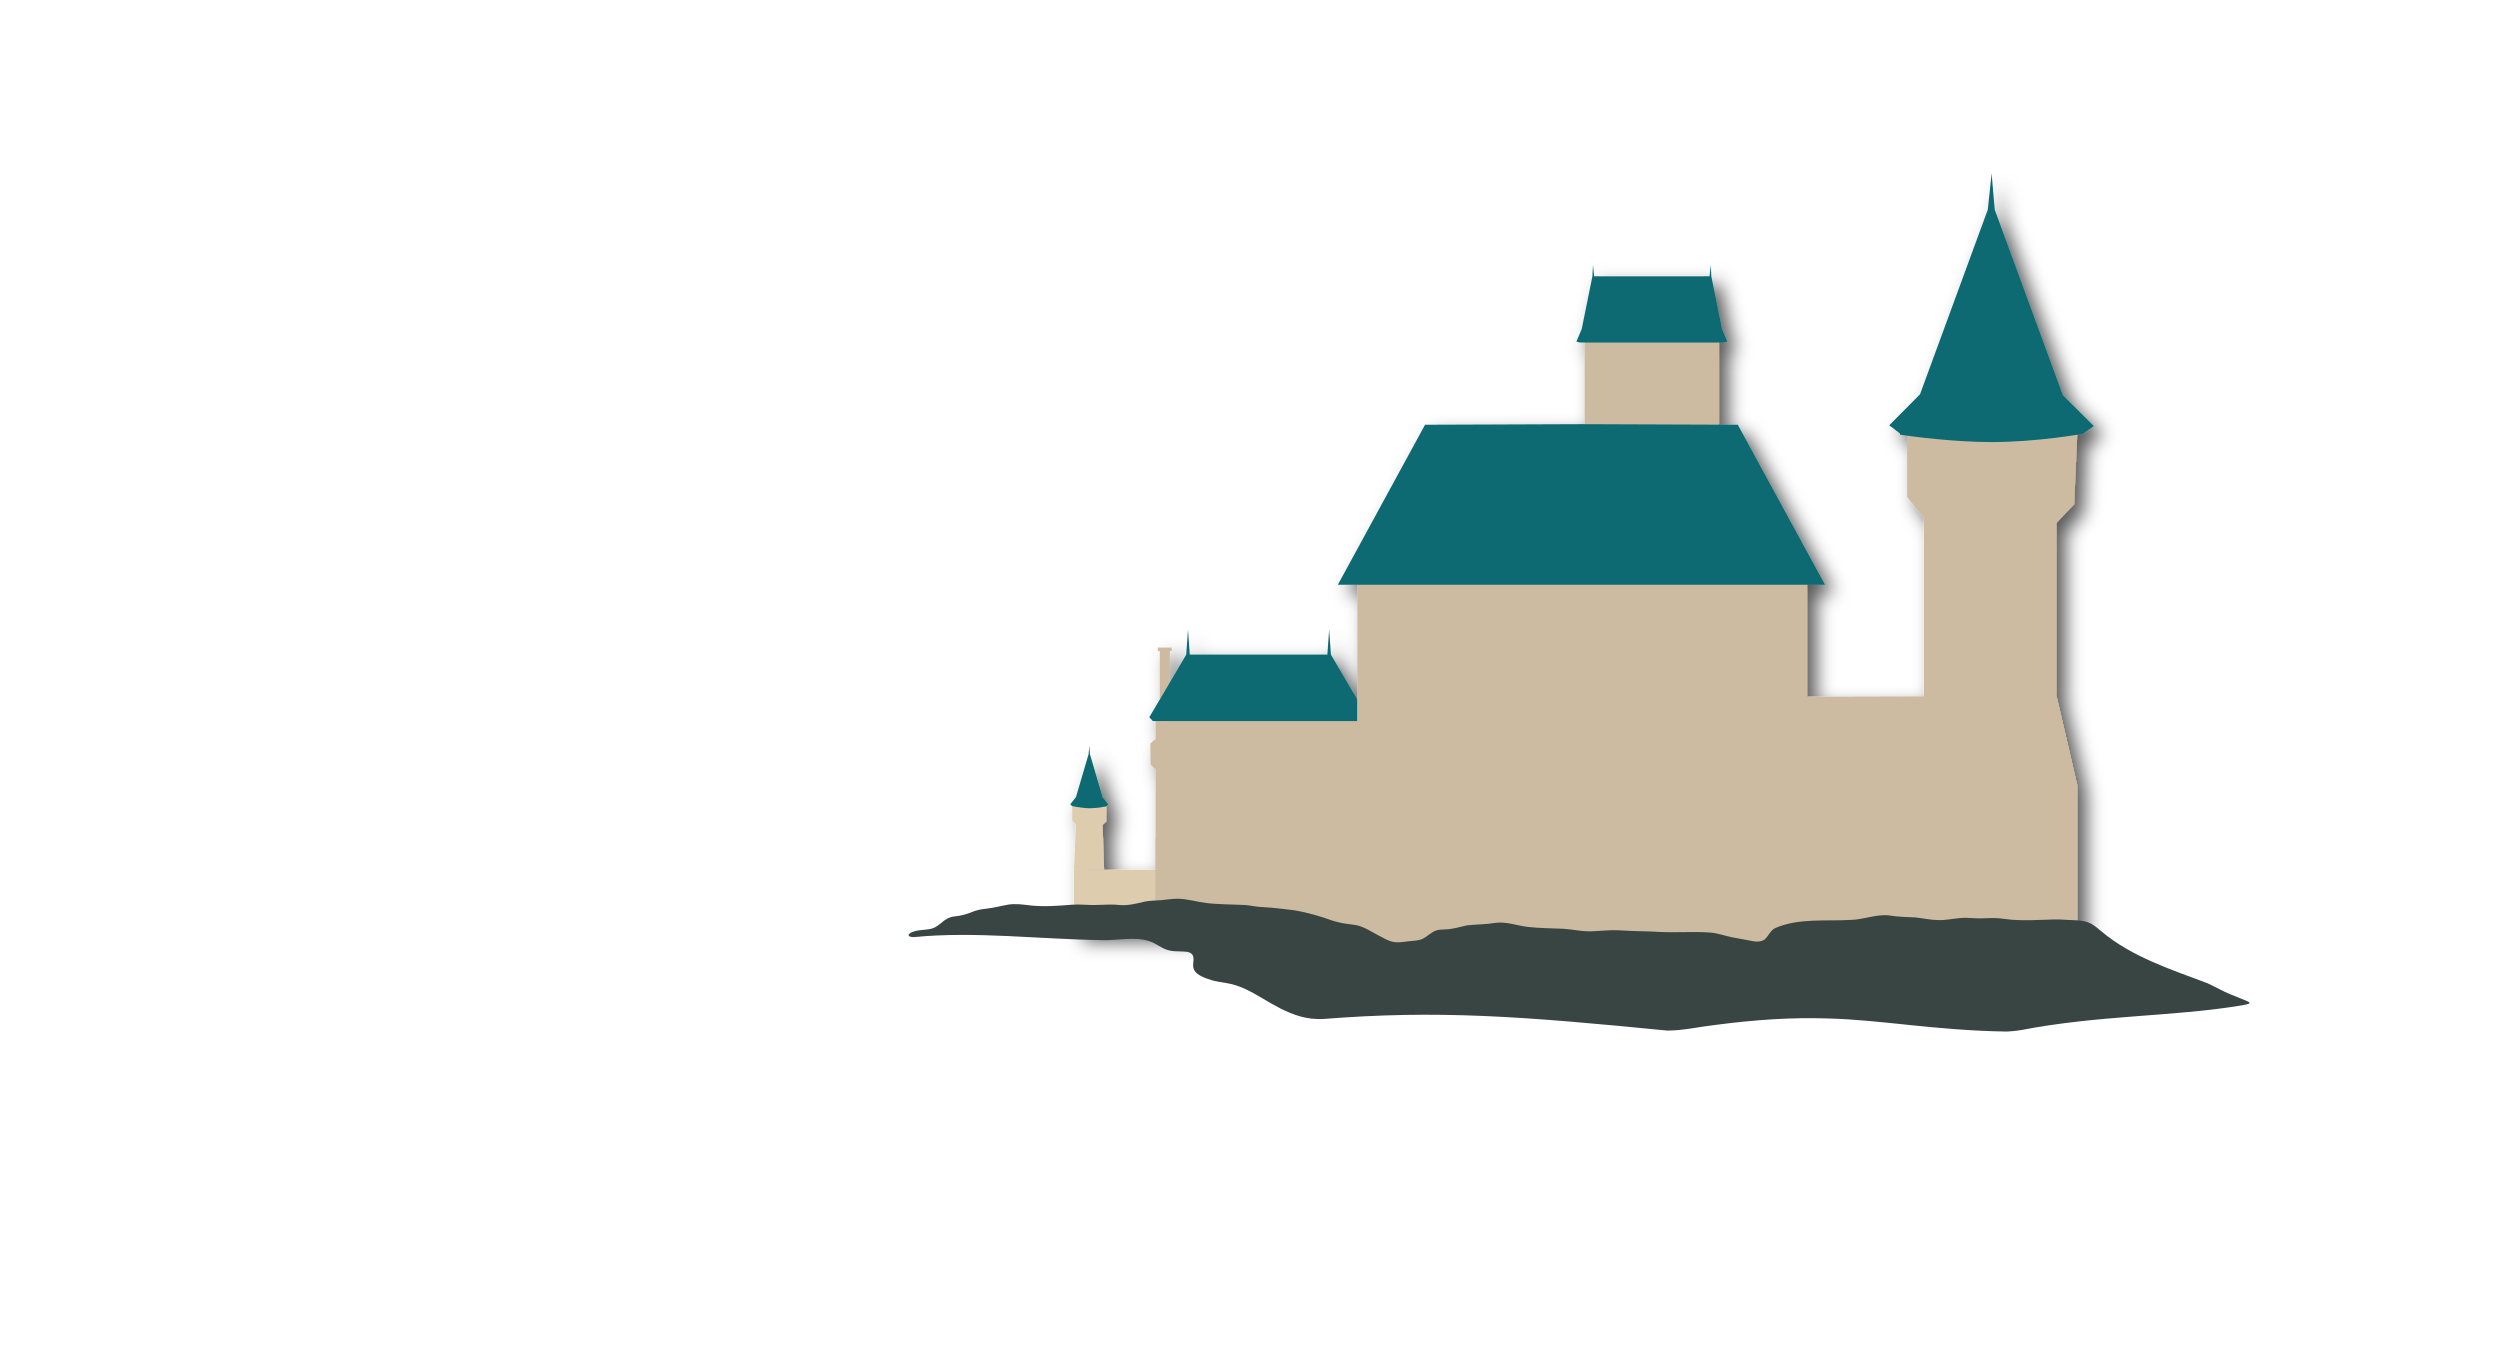
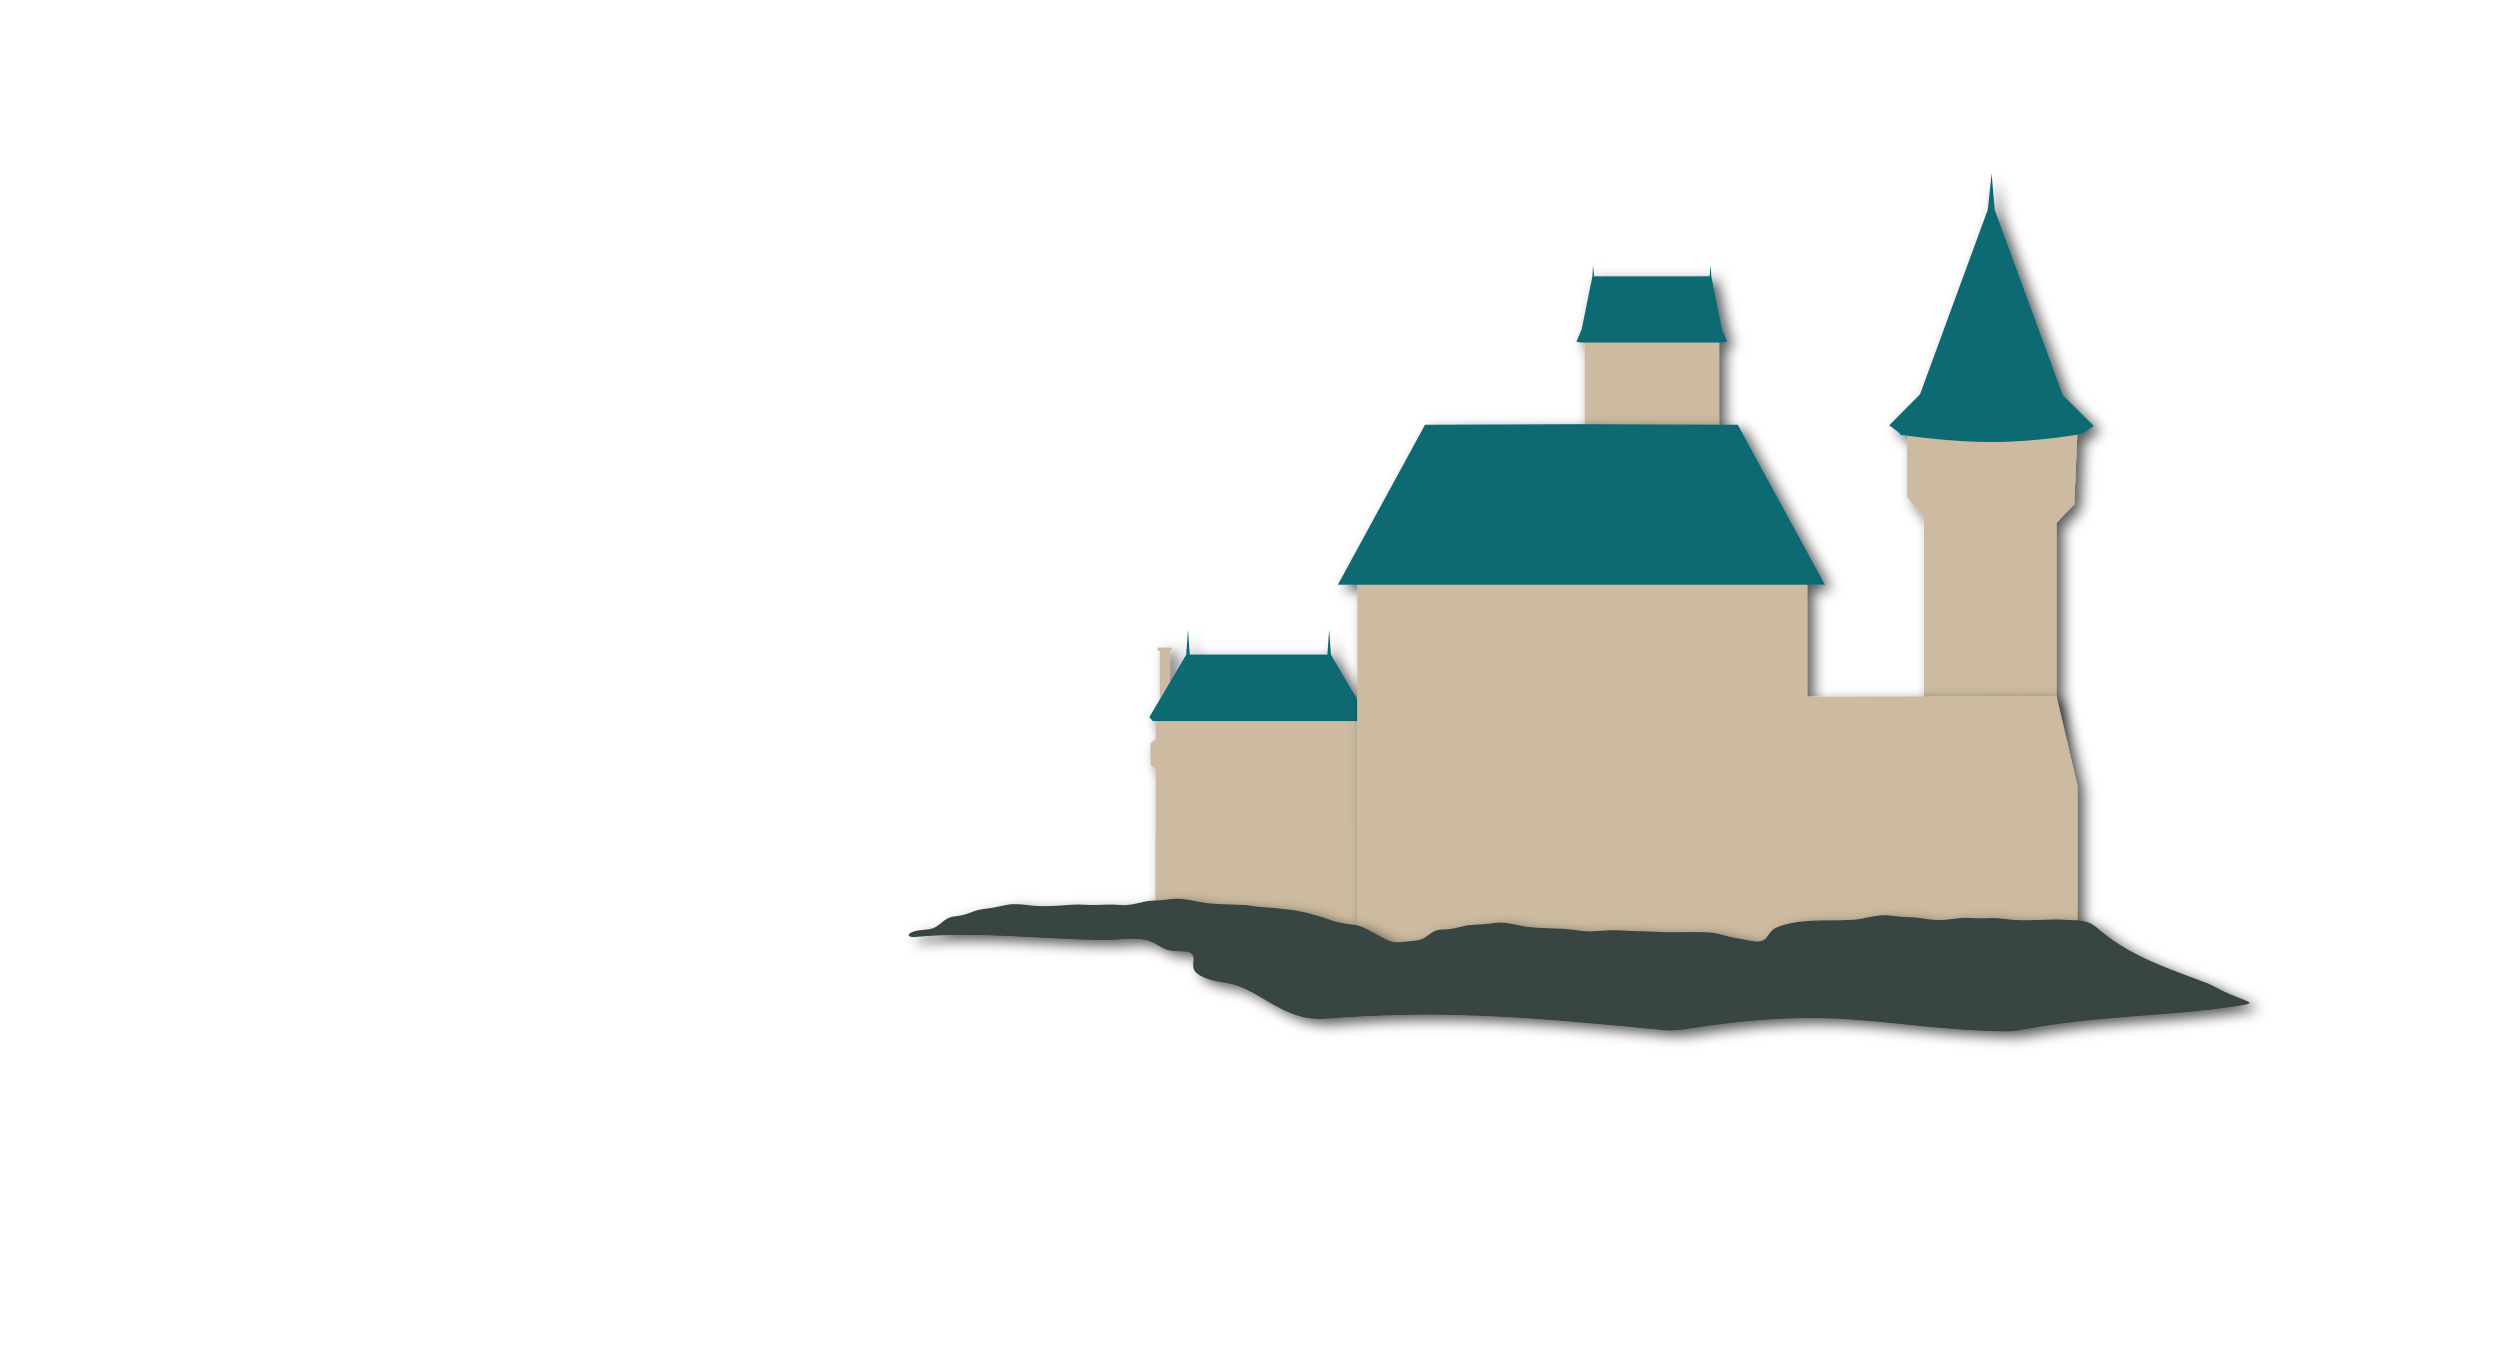
- <svg xmlns="http://www.w3.org/2000/svg" id="Layer_1" data-name="Layer 1" viewBox="0 0 1901.65 1030.96">
+ <svg xmlns="http://www.w3.org/2000/svg" id="Layer_1" version="1.1" viewBox="0 0 1901.65 1030.96">
  <defs>
    <style>
-       .cls-1, .cls-2 {
+       .st0 {
+         fill: #deccae;
+       }
+ 
+       .st1 {
+         filter: url(#drop-shadow-2);
+       }
+ 
+       .st2, .st3 {
+         fill-rule: evenodd;
+       }
+ 
+       .st2, .st4 {
+         fill: #ccbba0;
+       }
+ 
+       .st5 {
+         filter: url(#drop-shadow-5);
+       }
+ 
+       .st3, .st6 {
        fill: #096b72;
      }

-       .cls-3 {
-         fill: #394543;
+       .st7 {
+         filter: url(#drop-shadow-4);
      }

-       .cls-4 {
-         fill: #deccae;
-       }
- 
-       .cls-5 {
+       .st8 {
        filter: url(#drop-shadow-1);
      }

-       .cls-6, .cls-7 {
-         fill: #ccbba0;
+       .st9 {
+         filter: url(#drop-shadow-3);
      }

-       .cls-7, .cls-2 {
-         fill-rule: evenodd;
+       .st10 {
+         fill: #394543;
+         filter: url(#drop-shadow-6);
      }
    </style>
-     <filter id="drop-shadow-1" x="799.66" y="117.07" width="822" height="631" filterUnits="userSpaceOnUse">
+     <filter id="drop-shadow-1" x="799.66" y="117.07" width="822" height="631">
      <feOffset dx="7" dy="7" />
      <feGaussianBlur result="blur" stdDeviation="7" />
      <feFlood flood-color="#000" flood-opacity=".65" />
      <feComposite in2="blur" operator="in" />
      <feComposite in="SourceGraphic" />
    </filter>
+     <filter id="drop-shadow-2" x="1427" y="119.96" width="186" height="507" filterUnits="userSpaceOnUse">
+       <feOffset dx="5" dy="4" />
+       <feGaussianBlur result="blur" stdDeviation="5" />
+       <feFlood flood-color="#000" flood-opacity=".65" />
+       <feComposite in2="blur" operator="in" />
+       <feComposite in="SourceGraphic" />
+     </filter>
+     <filter id="drop-shadow-3" x="864" y="466.96" width="197" height="262" filterUnits="userSpaceOnUse">
+       <feOffset dx="5" dy="4" />
+       <feGaussianBlur result="blur1" stdDeviation="5" />
+       <feFlood flood-color="#000" flood-opacity=".65" />
+       <feComposite in2="blur1" operator="in" />
+       <feComposite in="SourceGraphic" />
+     </filter>
+     <filter id="drop-shadow-4" x="1189" y="189.96" width="145" height="213" filterUnits="userSpaceOnUse">
+       <feOffset dx="5" dy="4" />
+       <feGaussianBlur result="blur2" stdDeviation="5" />
+       <feFlood flood-color="#000" flood-opacity=".65" />
+       <feComposite in2="blur2" operator="in" />
+       <feComposite in="SourceGraphic" />
+     </filter>
+     <filter id="drop-shadow-5" x="1007" y="310.96" width="594" height="428" filterUnits="userSpaceOnUse">
+       <feOffset dx="5" dy="4" />
+       <feGaussianBlur result="blur3" stdDeviation="5" />
+       <feFlood flood-color="#000" flood-opacity=".65" />
+       <feComposite in2="blur3" operator="in" />
+       <feComposite in="SourceGraphic" />
+     </filter>
+     <filter id="drop-shadow-6" x="682" y="671.96" width="1051" height="132" filterUnits="userSpaceOnUse">
+       <feOffset dx="6" dy="4" />
+       <feGaussianBlur result="blur4" stdDeviation="5" />
+       <feFlood flood-color="#000" flood-opacity=".65" />
+       <feComposite in2="blur4" operator="in" />
+       <feComposite in="SourceGraphic" />
+     </filter>
  </defs>
  <g id="castle">
-     <g id="layer_2" data-name="layer 2">
-       <g id="back_castle" data-name="back castle" class="cls-5">
-         <g id="spine_tower" data-name="spine tower">
-           <rect class="cls-4" x="816.93" y="661.66" width="103.84" height="47.4" />
-           <path class="cls-4" d="M841.46,624.86l-2.74,2.47,1.13,34.33h-22.91l.25-5.33,1.28-29.18-2.86-2.74v-11.17s7.6,1.53,13,1.53c6.5,0,12.88-1.46,12.88-1.46l.11-.07-.13,11.62Z" />
-           <path class="cls-1" d="M843.08,611.93l-1.48,1.3-.11.07s-6.39,1.46-12.88,1.46c-5.4,0-13-1.53-13-1.53l-1.51-1.44,4.36-5.49,9.6-32.67.54-6.43c0,.25.45,6.45.45,6.45l9.65,32.8,4.38,5.46Z" />
+     <g id="layer_2">
+       <g id="back_castle">
+         <g id="spine_tower" class="st8">
+           <rect class="st0" x="816.93" y="661.66" width="103.84" height="47.4" />
+           <path class="st0" d="M841.46,624.86l-2.74,2.47,1.13,34.33h-22.91l.25-5.33,1.28-29.18-2.86-2.74v-11.17s7.6,1.53,13,1.53c6.5,0,12.88-1.46,12.88-1.46l.11-.07-.13,11.62h-.01Z" />
+           <path class="st6" d="M843.08,611.93l-1.48,1.3-.11.07s-6.39,1.46-12.88,1.46c-5.4,0-13-1.53-13-1.53l-1.51-1.44,4.36-5.49,9.6-32.67.54-6.43c0,.25.45,6.45.45,6.45l9.65,32.8,4.38,5.46v.02Z" />
        </g>
-         <g id="east_tower" data-name="east tower">
-           <path class="cls-7" d="M1463.48,394.05v135.35l-16.44,70.44s67.85,24.53,133.13-2.07l-15.87-68.37v-131.66l13.46-14.25,2.4-54.58-129.48-2.46v51.63l12.79,15.98Z" />
-           <path class="cls-1" d="M1592.69,324.09l-7.97,5.61-.6.29s-34.29,6.28-69.18,6.28c-28.98,0-61.21-4.35-69.66-5.61v-.87l-.12-.1-8.09-6.19,23.42-23.58,51.55-140.44,2.9-27.64c0,1.06,2.41,27.74,2.41,27.74l51.79,141.02,23.54,23.49Z" />
+         <g id="east_tower" class="st1">
+           <path class="st2" d="M1463.48,394.05v135.35l-16.44,70.44s70.44,14.04,117.94,3.23l-.68-73.67v-131.66l13.46-14.25,2.4-54.58-129.48-2.46v51.63l12.79,15.98h0Z" />
+           <path class="st6" d="M1592.69,324.09l-7.97,5.61-.6.29s-34.29,6.28-69.18,6.28c-28.98,0-61.21-4.35-69.66-5.61v-.87l-.12-.1-8.09-6.19,23.42-23.58,51.55-140.44,2.9-27.64c0,1.06,2.41,27.74,2.41,27.74l51.79,141.02,23.54,23.49h0Z" />
        </g>
-         <g id="west_wing" data-name="west wing">
-           <polygon class="cls-7" points="891.33 492.53 891.33 495.23 889.87 495.23 889.87 519.06 882.17 532.11 882.17 495.23 880.69 495.23 880.69 492.53 891.33 492.53" />
-           <rect class="cls-6" x="879.01" y="637.45" width="154.35" height="71.62" />
-           <polygon class="cls-7" points="1039.59 566.3 1039.74 580.44 1035.67 585.31 1035.67 690.91 879.01 690.91 879.01 585.31 875.15 581.63 875.01 565.56 879.01 562.08 879.01 548.5 1035.67 548.5 1035.67 562.08 1039.59 566.3" />
-           <polygon class="cls-2" points="1040.42 545.53 1038.03 548.5 876.92 548.5 874.24 545.53 882.18 532.11 889.87 519.07 902.32 497.94 903.65 478.87 905 497.94 1009.68 497.94 1011.03 478.87 1012.38 497.94 1024.81 519.07 1032.48 532.11 1040.42 545.53" />
+         <g id="west_wing" class="st9">
+           <polygon class="st2" points="891.33 492.53 891.33 495.23 889.87 495.23 889.87 519.06 882.17 532.11 882.17 495.23 880.69 495.23 880.69 492.53 891.33 492.53" />
+           <rect class="st4" x="879.01" y="637.45" width="154.35" height="71.62" />
+           <polygon class="st2" points="1039.59 566.3 1039.74 580.44 1035.67 585.31 1035.67 690.91 879.01 690.91 879.01 585.31 875.15 581.63 875.01 565.56 879.01 562.08 879.01 548.5 1035.67 548.5 1035.67 562.08 1039.59 566.3" />
+           <polygon class="st3" points="1040.42 545.53 1038.03 548.5 876.92 548.5 874.24 545.53 882.18 532.11 889.87 519.07 902.32 497.94 903.65 478.87 905 497.94 1009.68 497.94 1011.03 478.87 1012.38 497.94 1024.81 519.07 1032.48 532.11 1040.42 545.53" />
        </g>
-         <g id="backmost_tower" data-name="backmost tower">
-           <rect class="cls-6" x="1205.36" y="257.54" width="102.27" height="126.18" />
-           <polygon class="cls-1" points="1313.89 259.83 1311.35 260.53 1201.68 260.53 1199.11 259.83 1203.14 250.36 1211.28 210.13 1211.71 201.58 1212.6 210.13 1216.16 210.17 1296.02 210.17 1300.4 210.13 1301.32 201.58 1301.73 210.13 1309.89 250.36 1313.89 259.83" />
+         <g id="backmost_tower" class="st7">
+           <rect class="st4" x="1205.36" y="257.54" width="102.27" height="126.18" />
+           <polygon class="st6" points="1313.89 259.83 1311.35 260.53 1201.68 260.53 1199.11 259.83 1203.14 250.36 1211.28 210.13 1211.71 201.58 1212.6 210.13 1216.16 210.17 1296.02 210.17 1300.4 210.13 1301.32 201.58 1301.73 210.13 1309.89 250.36 1313.89 259.83" />
        </g>
-         <g id="main_structure" data-name="main structure">
-           <rect class="cls-6" x="1032.48" y="437.03" width="342.16" height="187.62" />
-           <polygon class="cls-7" points="1032.48 719.66 1580.16 719.66 1580.16 597.78 1564.3 529.41 1032.48 530.84 1032.48 719.66" />
-           <polygon class="cls-1" points="1388.22 444.8 1017.65 444.8 1083.97 323.09 1185.61 322.7 1202.92 322.64 1220.26 322.7 1321.87 323.09 1388.22 444.8" />
+         <g id="main_structure" class="st5">
+           <rect class="st4" x="1032.48" y="437.03" width="342.16" height="187.62" />
+           <polygon class="st2" points="1032.48 719.66 1580.16 719.66 1580.16 597.78 1564.3 529.41 1032.48 530.84 1032.48 719.66" />
+           <polygon class="st6" points="1388.22 444.8 1017.65 444.8 1083.97 323.09 1185.61 322.7 1202.92 322.64 1220.26 322.7 1321.87 323.09 1388.22 444.8" />
        </g>
      </g>
-       <path id="island" class="cls-3" d="M1679.3,747.97c-27.3-10.32-57.61-19.98-80.83-39.5-2.06-1.69-4.11-3.51-6.34-4.93-5.72-3.9-12.94-3.38-19.37-3.81-4.43-.36-8.89-.46-13.35-.23-9.52.3-19.2.85-28.92.13-3.17-.24-6.4-.79-9.49-1.09-4.67-.48-9.3-.08-13.97.03-5.1.14-10.45-.77-15.67-.27-5.71.45-11.44,1.78-17.18,1.57-5.59-.06-11.22-1.39-16.98-1.99-6.81-.38-13.6-.41-20.32-1.55-9.68-1.13-19.22,3.21-28.93,3.39-18.95,1.11-39.15-1.51-57.14,6.01-4.47,1.97-5.39,6.4-8.76,9.05-4.87,3.03-10.73.44-16.28-.3-2.84-.54-5.66-.97-8.46-1.56-5.24-1.1-10.77-3.11-16.42-3.58-12.85-.9-25.81.19-38.64-.45-5.79-.29-11.58-.59-17.38-.63-5.99-.09-11.89-.73-17.82-.7-4.84.06-9.75.57-14.57.76-7.79.62-15.44-1.33-23.14-1.84-8.46-.37-18.79-.42-27.22-1.42-8.11-.97-16.46-4.21-24.65-3.08-6.79,1.21-14.49,1.12-21.54,1.88-5.8,1.3-11.21,3.06-17.14,3.11-1.99.12-4.09.14-6,.71-4.47,1.3-7.44,5.37-11.66,6.82-2.11.8-4.4,1-6.65,1.2-4.17.28-8.49,1.22-12.37,1.05-2.91-.09-5.81-1.19-8.48-2.56-4.5-2.28-8.51-4.53-12.59-6.77-2.99-1.58-6.03-3.06-9.64-3.76-4.4-.66-8.88-1.02-13.19-2.12-3.88-.8-7.65-2.31-11.44-3.59-7.38-2.34-14.61-4.22-22.32-5.56-7.68-.93-15.55-1.95-23.2-2.35-4.59-.08-9.29-1.16-13.69-1.6-9.86-.54-20.38-.38-30.13-1.58-6.96-.83-14.39-3.18-21.56-3.24-4.33-.04-8.48.79-12.77,1.12-3.67.33-7.85.21-11.97.98-6.6,1.54-13.15,3.38-19.99,2.65-6.59-.68-13.06.03-19.73.05-5.3-.02-10.49-.66-15.79-.24-10.86.83-22.22,1.77-33,.41-5.12-.67-10.46-1.25-15.56-.51-5.95,1.04-11.09,2.54-17.64,3.22-3.39.35-6.76,1.06-9.91,2.36-4.34,1.84-8.51,2.91-13.3,3.42-4.03.27-7.53,2.47-10.43,5.13-1.79,1.44-3.59,2.84-5.73,3.69-4.39,1.77-10.22,1.02-14.92,2.65-1.52.53-3.27,1.09-3.94,2.49-.09.15-.05.48.05.66.36.74,1.92,1.15,4.14,1.1,46.38-4.56,96.25,1.74,143.33,2.31,11.57.39,24.04-2.93,35.55.79,5.38,1.71,8.92,5.3,14.03,6.76,3.1.94,6.46,1,9.68,1.06,3.04.17,6.74-.15,8.81,2.16,2.01,2.24.5,6.57.87,9.52.67,6.13,8.94,8.53,14.25,10.25,3.98,1.13,7.58,1.53,11.45,2.22,19.56,3.18,33.56,19.03,55.86,25.32,5.52,1.58,11.56,2.15,17.07,1.94,87.47-6.97,150.7-2.15,262.17,8.81,12.27-.1,24.26-2.94,36.26-4.3,30.43-4.01,58.33-5.87,86.17-4.92,41.13,1.1,80.7,9.1,135.57,9.95,3.69-.14,7.3-.54,10.81-1.11,59.1-11.43,114.09-10.13,165.78-18.46,2.24-.36,4.32-.72,5.79-1.08.66-.16,1.2-.32,1.59-.49.35-.15.57-.3.67-.46.27-.6-.69-.93-1.13-1.23-2.24-1.15-7.98-3.19-12.8-5.25-6.29-2.5-11.66-5.79-17.65-8.52l-.17-.08Z" />
+       <path id="island" class="st10" d="M1679.3,747.97c-27.3-10.32-57.61-19.98-80.83-39.5-2.06-1.69-4.11-3.51-6.34-4.93-5.72-3.9-12.94-3.38-19.37-3.81-4.43-.36-8.89-.46-13.35-.23-9.52.3-19.2.85-28.92.13-3.17-.24-6.4-.79-9.49-1.09-4.67-.48-9.3-.08-13.97.03-5.1.14-10.45-.77-15.67-.27-5.71.45-11.44,1.78-17.18,1.57-5.59-.06-11.22-1.39-16.98-1.99-6.81-.38-13.6-.41-20.32-1.55-9.68-1.13-19.22,3.21-28.93,3.39-18.95,1.11-39.15-1.51-57.14,6.01-4.47,1.97-5.39,6.4-8.76,9.05-4.87,3.03-10.73.44-16.28-.3-2.84-.54-5.66-.97-8.46-1.56-5.24-1.1-10.77-3.11-16.42-3.58-12.85-.9-25.81.19-38.64-.45-5.79-.29-11.58-.59-17.38-.63-5.99-.09-11.89-.73-17.82-.7-4.84.06-9.75.57-14.57.76-7.79.62-15.44-1.33-23.14-1.84-8.46-.37-18.79-.42-27.22-1.42-8.11-.97-16.46-4.21-24.65-3.08-6.79,1.21-14.49,1.12-21.54,1.88-5.8,1.3-11.21,3.06-17.14,3.11-1.99.12-4.09.14-6,.71-4.47,1.3-7.44,5.37-11.66,6.82-2.11.8-4.4,1-6.65,1.2-4.17.28-8.49,1.22-12.37,1.05-2.91-.09-5.81-1.19-8.48-2.56-4.5-2.28-8.51-4.53-12.59-6.77-2.99-1.58-6.03-3.06-9.64-3.76-4.4-.66-8.88-1.02-13.19-2.12-3.88-.8-7.65-2.31-11.44-3.59-7.38-2.34-14.61-4.22-22.32-5.56-7.68-.93-15.55-1.95-23.2-2.35-4.59-.08-9.29-1.16-13.69-1.6-9.86-.54-20.38-.38-30.13-1.58-6.96-.83-14.39-3.18-21.56-3.24-4.33-.04-8.48.79-12.77,1.12-3.67.33-7.85.21-11.97.98-6.6,1.54-13.15,3.38-19.99,2.65-6.59-.68-13.06.03-19.73.05-5.3-.02-10.49-.66-15.79-.24-10.86.83-22.22,1.77-33,.41-5.12-.67-10.46-1.25-15.56-.51-5.95,1.04-11.09,2.54-17.64,3.22-3.39.35-6.76,1.06-9.91,2.36-4.34,1.84-8.51,2.91-13.3,3.42-4.03.27-7.53,2.47-10.43,5.13-1.79,1.44-3.59,2.84-5.73,3.69-4.39,1.77-10.22,1.02-14.92,2.65-1.52.53-3.27,1.09-3.94,2.49-.09.15-.05.48.05.66.36.74,1.92,1.15,4.14,1.1,46.38-4.56,96.25,1.74,143.33,2.31,11.57.39,24.04-2.93,35.55.79,5.38,1.71,8.92,5.3,14.03,6.76,3.1.94,6.46,1,9.68,1.06,3.04.17,6.74-.15,8.81,2.16,2.01,2.24.5,6.57.87,9.52.67,6.13,8.94,8.53,14.25,10.25,3.98,1.13,7.58,1.53,11.45,2.22,19.56,3.18,33.56,19.03,55.86,25.32,5.52,1.58,11.56,2.15,17.07,1.94,87.47-6.97,150.7-2.15,262.17,8.81,12.27-.1,24.26-2.94,36.26-4.3,30.43-4.01,58.33-5.87,86.17-4.92,41.13,1.1,80.7,9.1,135.57,9.95,3.69-.14,7.3-.54,10.81-1.11,59.1-11.43,114.09-10.13,165.78-18.46,2.24-.36,4.32-.72,5.79-1.08.66-.16,1.2-.32,1.59-.49.35-.15.57-.3.67-.46.27-.6-.69-.93-1.13-1.23-2.24-1.15-7.98-3.19-12.8-5.25-6.29-2.5-11.66-5.79-17.65-8.52l-.17-.08-.04-.02Z" />
    </g>
  </g>
</svg>
